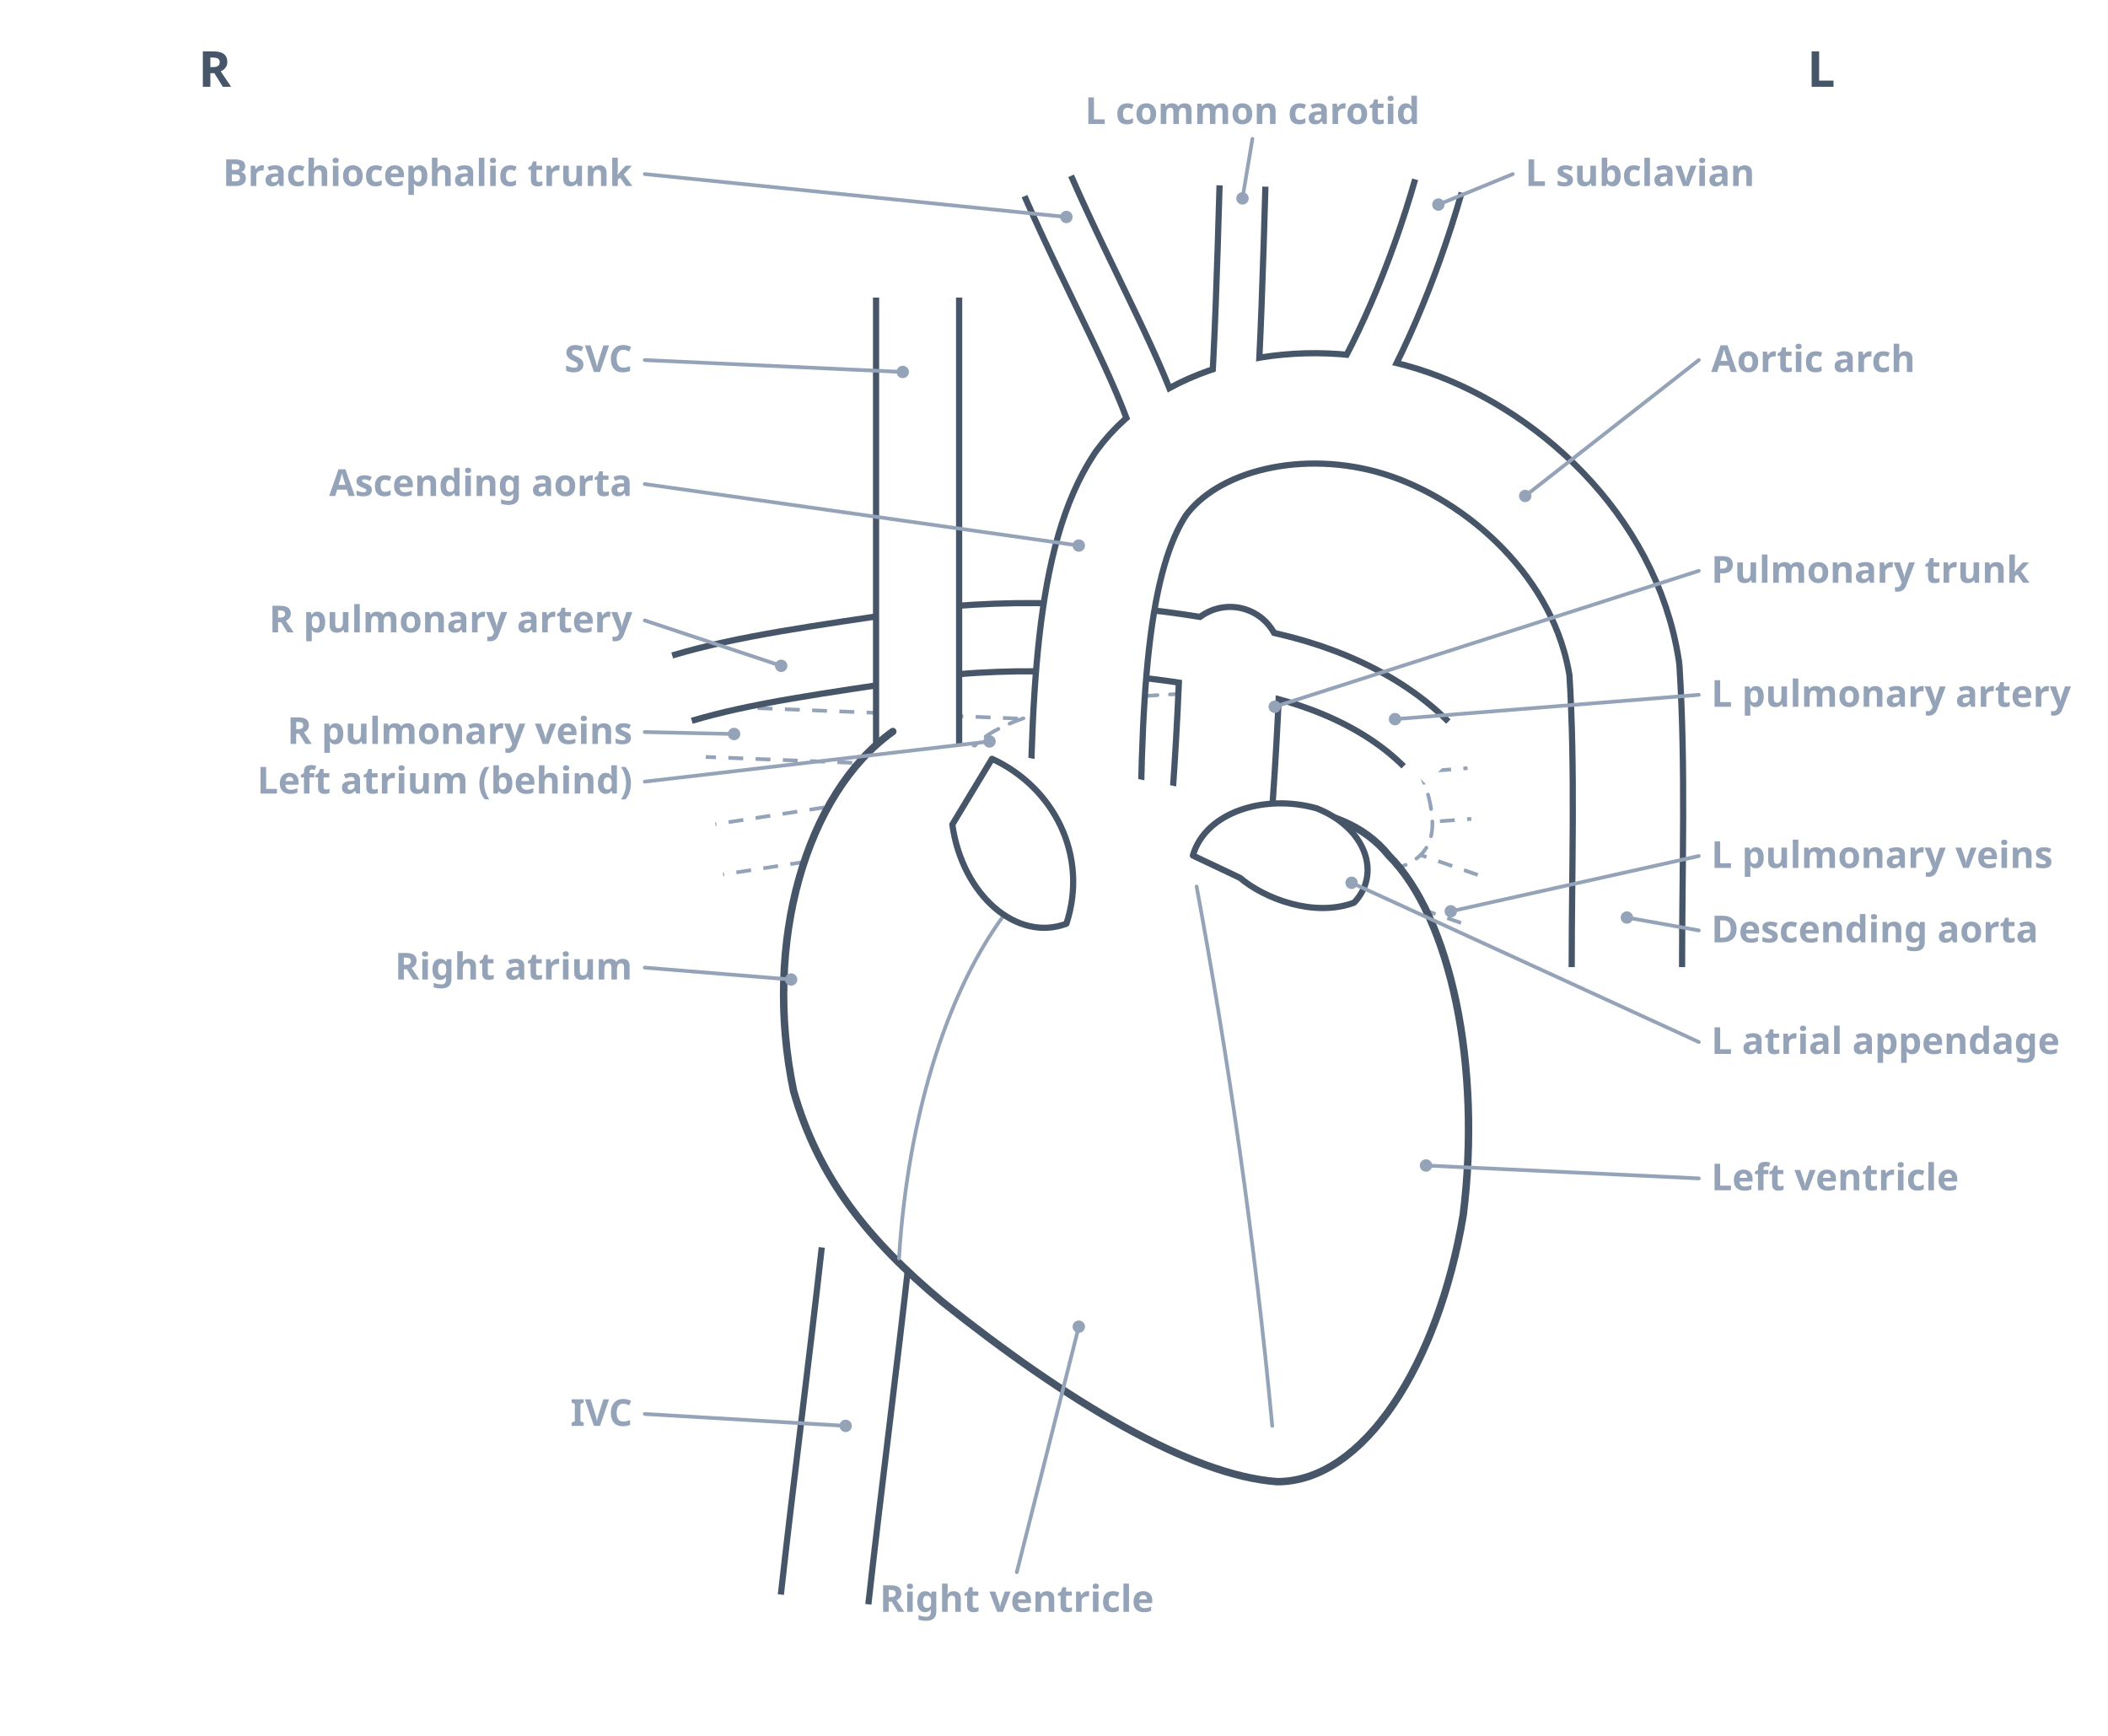
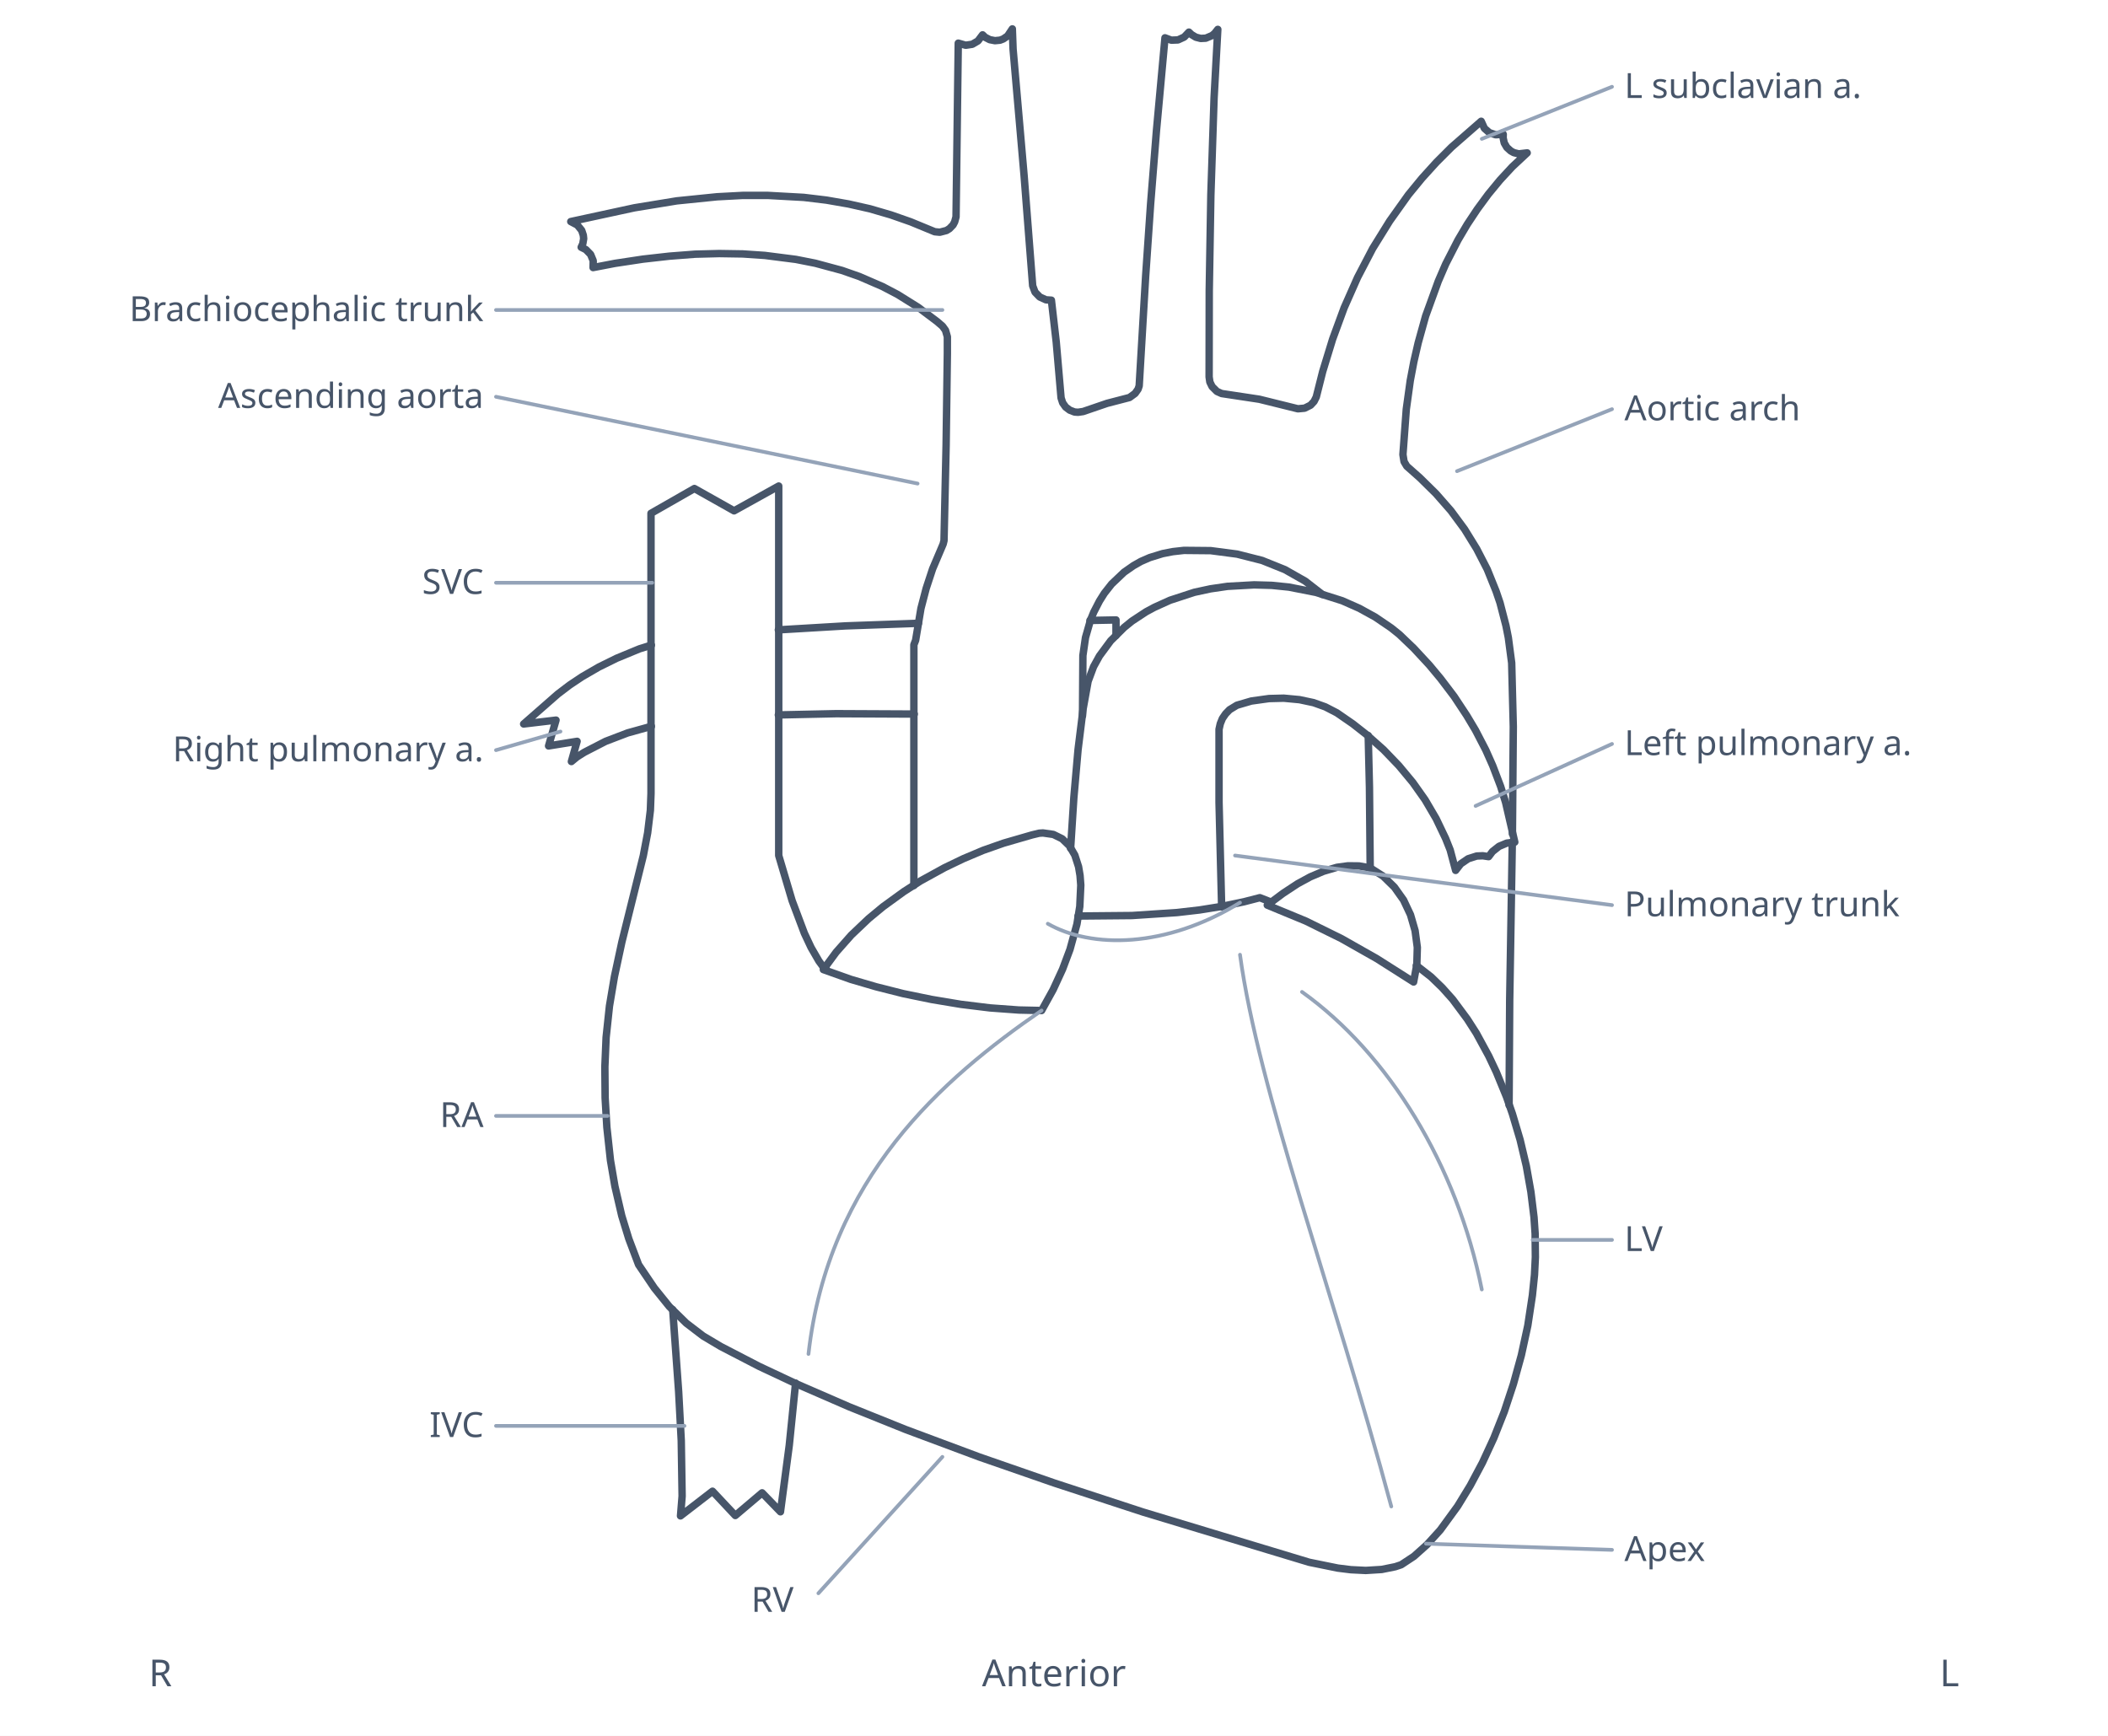
<svg xmlns="http://www.w3.org/2000/svg" width="1700" height="1400" viewBox="0 0 1700 1400" role="img">
  <rect width="1700" height="1400" fill="#ffffff" />
-   <g transform="translate(220 0)">
-     <path d="M600 600 L350 590" fill="none" stroke="#94a3b8" stroke-width="44" stroke-linecap="butt" stroke-linejoin="round" stroke-dasharray="12 10" />
-     <path d="M600 648 L360 685" fill="none" stroke="#94a3b8" stroke-width="44" stroke-linecap="butt" stroke-linejoin="round" stroke-dasharray="12 10" />
-     <path d="M830 650 L965 640" fill="none" stroke="#94a3b8" stroke-width="44" stroke-linecap="butt" stroke-linejoin="round" stroke-dasharray="12 10" />
-     <path d="M850 685 L965 725" fill="none" stroke="#94a3b8" stroke-width="44" stroke-linecap="butt" stroke-linejoin="round" stroke-dasharray="12 10" />
-     <path d="M600 600 L350 590" fill="none" stroke="#ffffff" stroke-width="38" stroke-linecap="square" stroke-linejoin="round" />
-     <path d="M600 648 L360 685" fill="none" stroke="#ffffff" stroke-width="38" stroke-linecap="square" stroke-linejoin="round" />
-     <path d="M830 650 L965 640" fill="none" stroke="#ffffff" stroke-width="38" stroke-linecap="square" stroke-linejoin="round" />
-     <path d="M850 685 L965 725" fill="none" stroke="#ffffff" stroke-width="38" stroke-linecap="square" stroke-linejoin="round" />
-     <path d="M560 610 C580 570 700 555 800 560 C880 565 930 600 935 660 C938 700 900 705 860 705 L560 665 Z" fill="#ffffff" stroke="#94a3b8" stroke-width="3" stroke-dasharray="12 10" stroke-linecap="round" stroke-linejoin="round" />
-     <path d="M760 720 C766 650 770 590 772 530" fill="none" stroke="#475569" stroke-width="86" stroke-linecap="round" stroke-linejoin="round" />
-     <path d="M772 530 C700 515 600 508 520 520 C440 532 380 540 330 555" fill="none" stroke="#475569" stroke-width="60" stroke-linecap="butt" stroke-linejoin="round" />
-     <path d="M772 530 C830 538 890 560 930 600" fill="none" stroke="#475569" stroke-width="56" stroke-linecap="butt" stroke-linejoin="round" />
-     <path d="M760 720 C766 650 770 590 772 530" fill="none" stroke="#ffffff" stroke-width="76" stroke-linecap="round" stroke-linejoin="round" />
-     <path d="M772 530 C700 515 600 508 520 520 C440 532 380 540 330 555" fill="none" stroke="#ffffff" stroke-width="50" stroke-linecap="square" stroke-linejoin="round" />
-     <path d="M772 530 C830 538 890 560 930 600" fill="none" stroke="#ffffff" stroke-width="46" stroke-linecap="square" stroke-linejoin="round" />
-     <path d="M520 240 L520 640" fill="none" stroke="#475569" stroke-width="72" stroke-linecap="butt" stroke-linejoin="round" />
-     <path d="M520 240 L520 640" fill="none" stroke="#ffffff" stroke-width="62" stroke-linecap="square" stroke-linejoin="round" />
-     <path d="M478 1010 C468 1100 455 1200 445 1290" fill="none" stroke="#475569" stroke-width="76" stroke-linecap="butt" stroke-linejoin="round" />
-     <path d="M478 1010 C468 1100 455 1200 445 1290" fill="none" stroke="#ffffff" stroke-width="66" stroke-linecap="square" stroke-linejoin="round" />
-     <path d="M655 720 C655 560 660 450 700 390 C740 335 830 315 910 340 C990 365 1075 440 1090 540 C1095 620 1092 700 1092 780" fill="none" stroke="#475569" stroke-width="94" stroke-linecap="butt" stroke-linejoin="round" />
-     <path d="M715 352 C700 300 660 230 625 150" fill="none" stroke="#475569" stroke-width="46" stroke-linecap="butt" stroke-linejoin="round" />
-     <path d="M775 325 C778 280 780 220 782 150" fill="none" stroke="#475569" stroke-width="42" stroke-linecap="butt" stroke-linejoin="round" />
-     <path d="M860 335 C890 290 920 220 940 150" fill="none" stroke="#475569" stroke-width="44" stroke-linecap="butt" stroke-linejoin="round" />
-     <path d="M655 720 C655 560 660 450 700 390 C740 335 830 315 910 340 C990 365 1075 440 1090 540 C1095 620 1092 700 1092 780" fill="none" stroke="#ffffff" stroke-width="84" stroke-linecap="square" stroke-linejoin="round" />
-     <path d="M715 352 C700 300 660 230 625 150" fill="none" stroke="#ffffff" stroke-width="36" stroke-linecap="square" stroke-linejoin="round" />
-     <path d="M775 325 C778 280 780 220 782 150" fill="none" stroke="#ffffff" stroke-width="32" stroke-linecap="square" stroke-linejoin="round" />
-     <path d="M860 335 C890 290 920 220 940 150" fill="none" stroke="#ffffff" stroke-width="34" stroke-linecap="square" stroke-linejoin="round" />
-     <path d="M500 590 C430 640 395 760 420 880 C440 950 480 1000 540 1050 C640 1130 740 1190 810 1195 C880 1195 940 1100 960 980 C975 860 950 740 900 690 C880 665 850 655 820 652 L500 590 Z" fill="#ffffff" stroke="none" stroke-width="6" stroke-linecap="round" stroke-linejoin="round" />
-     <path d="M500 590 C430 640 395 760 420 880 C440 950 480 1000 540 1050 C640 1130 740 1190 810 1195 C880 1195 940 1100 960 980 C975 860 950 740 900 690 C880 665 850 655 820 652" fill="none" stroke="#475569" stroke-width="6" stroke-linecap="round" stroke-linejoin="round" />
-     <path d="M505 1015 C512 900 545 790 600 725" fill="none" stroke="#94a3b8" stroke-width="3" stroke-linecap="round" stroke-linejoin="round" />
-     <path d="M745 715 C770 850 792 1000 806 1150" fill="none" stroke="#94a3b8" stroke-width="3" stroke-linecap="round" stroke-linejoin="round" />
-     <path d="M580 612 C630 635 658 690 640 745 C600 760 556 722 548 665 Z" fill="#ffffff" stroke="#475569" stroke-width="5" stroke-linecap="round" stroke-linejoin="round" />
-     <path d="M742 690 C752 655 800 640 842 652 C882 668 894 705 872 728 C840 740 800 725 780 708 Z" fill="#ffffff" stroke="#475569" stroke-width="5" stroke-linecap="round" stroke-linejoin="round" />
-     <text x="-60" y="70" font-family="system-ui, sans-serif" font-size="40" text-anchor="start" font-weight="700" fill="#475569">R</text>
-     <text x="1260" y="70" font-family="system-ui, sans-serif" font-size="40" text-anchor="end" font-weight="700" fill="#475569">L</text>
-     <text x="290" y="150" font-family="system-ui, sans-serif" font-size="30" text-anchor="end" font-weight="700" fill="#94a3b8">Brachiocephalic trunk</text>
-     <path d="M300 140.4 L640 175" fill="none" stroke="#94a3b8" stroke-width="3" stroke-linecap="round" stroke-linejoin="round" />
-     <circle cx="640" cy="175" r="5" fill="#94a3b8" stroke="none" />
-     <text x="790" y="100" font-family="system-ui, sans-serif" font-size="30" text-anchor="middle" font-weight="700" fill="#94a3b8">L common carotid</text>
-     <path d="M790 112 L782 160" fill="none" stroke="#94a3b8" stroke-width="3" stroke-linecap="round" stroke-linejoin="round" />
-     <circle cx="782" cy="160" r="5" fill="#94a3b8" stroke="none" />
-     <text x="1010" y="150" font-family="system-ui, sans-serif" font-size="30" text-anchor="start" font-weight="700" fill="#94a3b8">L subclavian</text>
-     <path d="M1000 140.4 L940 165" fill="none" stroke="#94a3b8" stroke-width="3" stroke-linecap="round" stroke-linejoin="round" />
-     <circle cx="940" cy="165" r="5" fill="#94a3b8" stroke="none" />
-     <text x="290" y="300" font-family="system-ui, sans-serif" font-size="30" text-anchor="end" font-weight="700" fill="#94a3b8">SVC</text>
-     <path d="M300 290.4 L508 300" fill="none" stroke="#94a3b8" stroke-width="3" stroke-linecap="round" stroke-linejoin="round" />
-     <circle cx="508" cy="300" r="5" fill="#94a3b8" stroke="none" />
-     <text x="290" y="400" font-family="system-ui, sans-serif" font-size="30" text-anchor="end" font-weight="700" fill="#94a3b8">Ascending aorta</text>
-     <path d="M300 390.4 L650 440" fill="none" stroke="#94a3b8" stroke-width="3" stroke-linecap="round" stroke-linejoin="round" />
-     <circle cx="650" cy="440" r="5" fill="#94a3b8" stroke="none" />
-     <text x="290" y="510" font-family="system-ui, sans-serif" font-size="30" text-anchor="end" font-weight="700" fill="#94a3b8">R pulmonary artery</text>
-     <path d="M300 500.4 L410 537" fill="none" stroke="#94a3b8" stroke-width="3" stroke-linecap="round" stroke-linejoin="round" />
-     <circle cx="410" cy="537" r="5" fill="#94a3b8" stroke="none" />
-     <text x="290" y="600" font-family="system-ui, sans-serif" font-size="30" text-anchor="end" font-weight="700" fill="#94a3b8">R pulmonary veins</text>
-     <path d="M300 590.4 L372 592" fill="none" stroke="#94a3b8" stroke-width="3" stroke-linecap="round" stroke-linejoin="round" />
-     <circle cx="372" cy="592" r="5" fill="#94a3b8" stroke="none" />
-     <text x="290" y="790" font-family="system-ui, sans-serif" font-size="30" text-anchor="end" font-weight="700" fill="#94a3b8">Right atrium</text>
-     <path d="M300 780.4 L418 790" fill="none" stroke="#94a3b8" stroke-width="3" stroke-linecap="round" stroke-linejoin="round" />
-     <circle cx="418" cy="790" r="5" fill="#94a3b8" stroke="none" />
-     <text x="600" y="1300" font-family="system-ui, sans-serif" font-size="30" text-anchor="middle" font-weight="700" fill="#94a3b8">Right ventricle</text>
-     <path d="M600 1268 L650 1070" fill="none" stroke="#94a3b8" stroke-width="3" stroke-linecap="round" stroke-linejoin="round" />
-     <circle cx="650" cy="1070" r="5" fill="#94a3b8" stroke="none" />
-     <text x="290" y="1150" font-family="system-ui, sans-serif" font-size="30" text-anchor="end" font-weight="700" fill="#94a3b8">IVC</text>
-     <path d="M300 1140.4 L462 1150" fill="none" stroke="#94a3b8" stroke-width="3" stroke-linecap="round" stroke-linejoin="round" />
-     <circle cx="462" cy="1150" r="5" fill="#94a3b8" stroke="none" />
-     <text x="1160" y="300" font-family="system-ui, sans-serif" font-size="30" text-anchor="start" font-weight="700" fill="#94a3b8">Aortic arch</text>
-     <path d="M1150 290.4 L1010 400" fill="none" stroke="#94a3b8" stroke-width="3" stroke-linecap="round" stroke-linejoin="round" />
-     <circle cx="1010" cy="400" r="5" fill="#94a3b8" stroke="none" />
-     <text x="1160" y="470" font-family="system-ui, sans-serif" font-size="30" text-anchor="start" font-weight="700" fill="#94a3b8">Pulmonary trunk</text>
-     <path d="M1150 460.4 L808 570" fill="none" stroke="#94a3b8" stroke-width="3" stroke-linecap="round" stroke-linejoin="round" />
-     <circle cx="808" cy="570" r="5" fill="#94a3b8" stroke="none" />
-     <text x="1160" y="570" font-family="system-ui, sans-serif" font-size="30" text-anchor="start" font-weight="700" fill="#94a3b8">L pulmonary artery</text>
-     <path d="M1150 560.4 L905 580" fill="none" stroke="#94a3b8" stroke-width="3" stroke-linecap="round" stroke-linejoin="round" />
-     <circle cx="905" cy="580" r="5" fill="#94a3b8" stroke="none" />
-     <text x="1160" y="700" font-family="system-ui, sans-serif" font-size="30" text-anchor="start" font-weight="700" fill="#94a3b8">L pulmonary veins</text>
-     <path d="M1150 690.4 L950 735" fill="none" stroke="#94a3b8" stroke-width="3" stroke-linecap="round" stroke-linejoin="round" />
-     <circle cx="950" cy="735" r="5" fill="#94a3b8" stroke="none" />
-     <text x="1160" y="760" font-family="system-ui, sans-serif" font-size="30" text-anchor="start" font-weight="700" fill="#94a3b8">Descending aorta</text>
-     <path d="M1150 750.4 L1092 740" fill="none" stroke="#94a3b8" stroke-width="3" stroke-linecap="round" stroke-linejoin="round" />
-     <circle cx="1092" cy="740" r="5" fill="#94a3b8" stroke="none" />
-     <text x="1160" y="850" font-family="system-ui, sans-serif" font-size="30" text-anchor="start" font-weight="700" fill="#94a3b8">L atrial appendage</text>
-     <path d="M1150 840.4 L870 712" fill="none" stroke="#94a3b8" stroke-width="3" stroke-linecap="round" stroke-linejoin="round" />
-     <circle cx="870" cy="712" r="5" fill="#94a3b8" stroke="none" />
-     <text x="1160" y="960" font-family="system-ui, sans-serif" font-size="30" text-anchor="start" font-weight="700" fill="#94a3b8">Left ventricle</text>
-     <path d="M1150 950.4 L930 940" fill="none" stroke="#94a3b8" stroke-width="3" stroke-linecap="round" stroke-linejoin="round" />
-     <circle cx="930" cy="940" r="5" fill="#94a3b8" stroke="none" />
-     <text x="290" y="640" font-family="system-ui, sans-serif" font-size="30" text-anchor="end" font-weight="700" fill="#94a3b8">Left atrium (behind)</text>
-     <path d="M300 630.4 L578 598" fill="none" stroke="#94a3b8" stroke-width="3" stroke-linecap="round" stroke-linejoin="round" />
-     <circle cx="578" cy="598" r="5" fill="#94a3b8" stroke="none" />
-   </g>
+   <path d="M525.3 520.3 L515.7 523.3 L497.3 530.9 L482.9 538.0 L469.6 545.7 L459.4 552.5 L449.8 559.8 L422.3 583.9 L448.4 580.8 L442.4 601.6 L465.4 597.9 L460.8 614.2 L465.4 610.4 L471.3 606.7 L488.4 597.9 L506.2 591.1 L525.3 585.8" fill="none" stroke="#475569" stroke-width="6" stroke-linecap="round" stroke-linejoin="round" />
+   <path d="M740.7 502.7 L681.8 504.8 L627.7 508.0" fill="none" stroke="#475569" stroke-width="6" stroke-linecap="round" stroke-linejoin="round" />
+   <path d="M627.7 576.6 L674.2 575.6 L737.3 575.9" fill="none" stroke="#475569" stroke-width="6" stroke-linecap="round" stroke-linejoin="round" />
+   <path d="M900.0 512.6 L900.0 500.0 L879.0 500.4" fill="none" stroke="#475569" stroke-width="6" stroke-linecap="round" stroke-linejoin="round" />
+   <path d="M1219.7 672.6 L1220.4 586.0 L1219.1 534.7 L1216.4 514.3 L1214.5 504.7 L1209.7 486.2 L1206.5 476.8 L1199.4 459.2 L1190.9 442.7 L1181.1 426.8 L1170.1 411.9 L1158.0 398.1 L1145.0 385.3 L1134.5 376.0 L1132.3 372.3 L1131.4 366.6 L1134.1 330.1 L1137.3 307.0 L1140.2 291.7 L1143.7 276.5 L1149.7 254.9 L1159.9 226.8 L1165.9 212.9 L1175.8 193.6 L1183.3 180.9 L1191.4 168.7 L1200.3 156.6 L1209.7 145.2 L1219.6 134.5 L1231.6 123.3 L1224.8 124.1 L1220.8 123.1 L1218.3 121.7 L1215.2 118.9 L1213.1 115.3 L1212.2 111.2 L1212.3 108.3 L1206.2 108.7 L1201.1 107.0 L1197.1 103.5 L1194.5 97.8 L1170.6 118.7 L1158.4 130.9 L1146.8 143.7 L1135.8 157.1 L1120.7 178.3 L1107.0 200.4 L1094.8 223.8 L1084.0 248.2 L1074.7 273.5 L1066.7 299.6 L1061.5 320.2 L1059.7 323.8 L1056.9 326.8 L1052.1 329.2 L1046.7 329.7 L1015.6 322.0 L985.2 317.4 L981.4 315.7 L977.5 311.8 L975.7 308.1 L975.1 304.0 L975.2 234.4 L976.5 157.2 L979.1 79.0 L982.1 23.7 L979.5 27.0 L977.4 28.7 L972.4 30.8 L968.3 31.0 L964.4 30.0 L960.9 27.9 L958.8 25.9 L955.0 29.9 L950.0 32.2 L944.6 32.4 L939.5 30.5 L932.6 105.7 L927.9 164.6 L923.9 222.9 L918.7 311.2 L917.8 313.9 L915.4 317.3 L910.9 320.6 L892.8 325.3 L873.5 331.9 L869.4 332.5 L866.6 332.3 L862.7 330.8 L859.4 328.3 L857.0 324.9 L855.7 320.9 L851.8 275.8 L847.9 242.1 L843.5 241.8 L838.5 239.5 L834.7 235.6 L832.8 230.5 L825.9 141.8 L817.0 39.6 L816.4 23.3 L812.6 29.0 L809.1 31.4 L806.5 32.4 L802.4 32.8 L798.2 32.0 L794.5 30.1 L792.4 28.1 L788.7 33.0 L784.1 35.7 L778.8 36.5 L772.8 34.8 L771.0 174.9 L769.9 178.9 L768.6 181.4 L765.7 184.4 L763.3 185.9 L757.9 187.3 L753.8 186.9 L734.4 178.9 L718.4 173.3 L701.6 168.4 L684.3 164.5 L666.5 161.4 L648.2 159.2 L619.2 157.6 L599.0 157.6 L578.3 158.7 L545.8 162.0 L511.6 167.6 L460.3 178.7 L465.6 181.5 L469.1 185.8 L470.4 189.7 L470.7 192.5 L470.0 196.6 L468.7 199.4 L472.5 201.3 L476.3 205.2 L478.4 210.3 L478.3 215.8 L496.0 212.4 L518.5 209.0 L539.8 206.6 L560.6 205.0 L580.0 204.5 L599.0 204.8 L616.8 206.0 L641.8 209.2 L657.5 212.3 L679.0 218.1 L693.0 223.0 L711.7 231.1 L723.9 237.5 L740.4 247.8 L755.7 259.3 L760.1 263.1 L762.5 266.4 L764.0 271.6 L764.0 285.2 L763.0 359.1 L761.3 436.0 L760.6 438.8 L752.1 458.8 L746.9 474.6 L742.7 490.7 L738.4 516.4 L737.0 520.0 L737.0 714.2" fill="none" stroke="#475569" stroke-width="6" stroke-linecap="round" stroke-linejoin="round" />
+   <path d="M873.0 577.2 L873.3 528.7 L875.4 514.2 L879.4 500.2 L882.1 493.6 L886.7 484.7 L890.6 478.5 L896.5 471.0 L906.5 461.5 L914.1 456.2 L920.1 452.8 L927.2 449.7 L937.6 446.5 L945.8 444.9 L954.8 443.9 L976.4 444.1 L997.7 446.9 L1017.8 452.0 L1036.2 459.4 L1052.6 468.7 L1066.5 479.5" fill="none" stroke="#475569" stroke-width="6" stroke-linecap="round" stroke-linejoin="round" />
+   <path d="M1103.4 593.2 L1104.4 635.1 L1105.0 700.3" fill="none" stroke="#475569" stroke-width="6" stroke-linecap="round" stroke-linejoin="round" />
+   <path d="M1217.0 891.3 L1217.5 806.3 L1219.6 679.0" fill="none" stroke="#475569" stroke-width="6" stroke-linecap="round" stroke-linejoin="round" />
+   <path d="M985.2 731.4 L983.1 647.2 L983.1 588.2 L984.1 583.7 L985.8 579.5 L988.4 575.7 L991.6 572.4 L997.5 568.8 L1009.1 565.4 L1023.4 563.4 L1035.3 563.1 L1048.0 564.3 L1059.3 566.7 L1068.8 570.1 L1078.1 574.9 L1091.0 583.8 L1102.2 592.6 L1115.8 604.7 L1128.1 617.5 L1139.4 631.1 L1149.3 645.1 L1158.2 660.3 L1165.8 676.2 L1169.5 685.5 L1173.9 702.0 L1178.0 696.7 L1184.0 692.6 L1190.9 690.4 L1195.8 690.2 L1200.5 690.9 L1203.6 686.8 L1208.9 682.6 L1215.1 680.0 L1221.6 679.2 L1214.2 647.2 L1210.2 634.3 L1203.8 617.5 L1198.2 604.9 L1189.9 588.9 L1182.8 577.0 L1172.7 561.7 L1161.7 547.2 L1152.7 536.4 L1140.1 522.8 L1128.5 511.7 L1121.9 506.4 L1109.1 497.7 L1096.2 490.6 L1082.4 484.5 L1061.3 477.8 L1039.4 473.5 L1025.6 472.1 L1011.4 471.7 L989.9 472.9 L976.2 474.9 L963.2 477.7 L943.6 484.1 L931.0 489.8 L924.3 493.4 L912.9 500.9 L906.6 506.0 L895.7 516.8 L886.7 529.0 L881.9 537.7 L877.5 549.5 L873.5 571.6 L869.4 604.6 L866.0 643.4 L863.4 684.2" fill="none" stroke="#475569" stroke-width="6" stroke-linecap="round" stroke-linejoin="round" />
+   <path d="M542.5 1056.2 L547.3 1122.4 L549.4 1161.9 L550.1 1206.7 L548.8 1222.6 L574.6 1202.7 L593.0 1222.3 L614.6 1204.0 L629.4 1219.3 L636.5 1165.7 L641.6 1115.5" fill="none" stroke="#475569" stroke-width="6" stroke-linecap="round" stroke-linejoin="round" />
+   <path d="M666.2 779.3 L664.0 780.0 L660.4 775.1 L654.1 764.2 L648.7 752.7 L638.8 726.4 L628.0 690.0 L628.0 392.0 L592.0 412.0 L560.0 394.0 L525.0 414.0 L525.0 640.0 L524.5 653.5 L522.3 671.7 L518.8 690.1 L501.5 759.8 L495.5 787.7 L491.5 811.4 L488.8 836.7 L487.8 860.4 L488.0 885.4 L489.4 909.1 L492.3 935.8 L495.9 956.8 L501.4 980.5 L507.1 999.1 L515.0 1020.0 L527.7 1038.8 L539.8 1053.8 L553.4 1067.1 L567.0 1077.5 L581.3 1086.0 L612.2 1102.0 L642.0 1116.0 L684.8 1134.6 L730.3 1152.9 L789.8 1175.1 L850.3 1196.1 L921.8 1219.5 L1055.8 1260.0 L1078.9 1264.7 L1089.4 1266.0 L1101.4 1266.6 L1114.3 1265.8 L1125.2 1263.6 L1130.0 1262.0 L1140.3 1255.2 L1150.8 1245.8 L1161.5 1234.0 L1175.5 1214.8 L1185.7 1198.1 L1195.5 1179.7 L1204.7 1159.8 L1213.1 1138.6 L1220.5 1116.2 L1226.9 1093.0 L1232.1 1069.1 L1235.8 1044.7 L1237.5 1028.2 L1238.2 1013.9 L1238.0 994.9 L1237.1 981.7 L1234.6 961.3 L1230.9 940.4 L1225.9 919.3 L1219.7 898.4 L1214.9 884.6 L1206.7 864.6 L1200.6 851.7 L1190.6 833.3 L1183.3 821.9 L1171.5 806.0 L1163.0 796.5 L1154.1 787.9 L1142.2 778.6" fill="none" stroke="#475569" stroke-width="6" stroke-linecap="round" stroke-linejoin="round" />
+   <path d="M1025.5 727.7 L1016.0 724.0 L1003.2 727.3 L985.5 731.0 L967.4 733.9 L949.2 736.0 L912.9 738.4 L869.4 738.8" fill="none" stroke="#475569" stroke-width="6" stroke-linecap="round" stroke-linejoin="round" />
+   <path d="M664.0 782.0 L686.2 789.9 L706.7 795.9 L728.5 801.4 L751.4 806.1 L774.8 810.0 L798.4 812.9 L821.7 814.6 L840.0 815.0 L849.3 798.2 L856.9 781.7 L862.9 765.7 L868.5 745.3 L870.8 731.1 L871.6 713.9 L871.0 706.1 L869.8 699.0 L866.8 689.7 L862.4 682.1 L856.6 676.5 L849.5 673.0 L841.1 671.8 L838.0 672.0 L832.2 673.4 L809.4 680.0 L792.9 685.8 L777.0 692.5 L761.8 699.8 L742.5 710.4 L728.9 719.1 L712.1 731.3 L700.5 740.9 L686.5 754.2 L674.3 768.0 L664.0 782.0" fill="none" stroke="#475569" stroke-width="6" stroke-linecap="round" stroke-linejoin="round" />
+   <path d="M1140.0 792.0 L1142.6 778.0 L1143.0 764.1 L1141.2 750.6 L1137.5 737.8 L1131.9 725.9 L1124.5 715.5 L1115.5 706.7 L1105.0 700.0 L1096.0 698.4 L1087.1 698.3 L1078.2 699.5 L1067.3 702.7 L1056.7 707.2 L1046.4 712.8 L1034.7 720.5 L1022.0 730.0 L1053.2 742.9 L1081.8 757.0 L1110.4 773.2 L1140.0 792.0" fill="none" stroke="#475569" stroke-width="6" stroke-linecap="round" stroke-linejoin="round" />
+   <path d="M840 815 C760 870 668 950 652 1092" fill="none" stroke="#94a3b8" stroke-width="3" stroke-linecap="round" stroke-linejoin="round" />
+   <path d="M1000 770 C1015 880 1075 1040 1122 1215" fill="none" stroke="#94a3b8" stroke-width="3" stroke-linecap="round" stroke-linejoin="round" />
+   <path d="M1050 800 C1120 850 1175 940 1195 1040" fill="none" stroke="#94a3b8" stroke-width="3" stroke-linecap="round" stroke-linejoin="round" />
+   <path d="M845 745 C880 765 940 765 1000 728" fill="none" stroke="#94a3b8" stroke-width="3" stroke-linecap="round" stroke-linejoin="round" />
+   <text x="390" y="259" font-family="system-ui, sans-serif" font-size="28" fill="#475569" text-anchor="end">Brachiocephalic trunk</text>
+   <path d="M400 250 L760 250" fill="none" stroke="#94a3b8" stroke-width="3" stroke-linecap="round" stroke-linejoin="round" />
+   <text x="390" y="329" font-family="system-ui, sans-serif" font-size="28" fill="#475569" text-anchor="end">Ascending aorta</text>
+   <path d="M400 320 L740 390" fill="none" stroke="#94a3b8" stroke-width="3" stroke-linecap="round" stroke-linejoin="round" />
+   <text x="390" y="479" font-family="system-ui, sans-serif" font-size="28" fill="#475569" text-anchor="end">SVC</text>
+   <path d="M400 470 L526 470" fill="none" stroke="#94a3b8" stroke-width="3" stroke-linecap="round" stroke-linejoin="round" />
+   <text x="390" y="614" font-family="system-ui, sans-serif" font-size="28" fill="#475569" text-anchor="end">Right pulmonary a.</text>
+   <path d="M400 605 L452 590" fill="none" stroke="#94a3b8" stroke-width="3" stroke-linecap="round" stroke-linejoin="round" />
+   <text x="390" y="909" font-family="system-ui, sans-serif" font-size="28" fill="#475569" text-anchor="end">RA</text>
+   <path d="M400 900 L490 900" fill="none" stroke="#94a3b8" stroke-width="3" stroke-linecap="round" stroke-linejoin="round" />
+   <text x="390" y="1159" font-family="system-ui, sans-serif" font-size="28" fill="#475569" text-anchor="end">IVC</text>
+   <path d="M400 1150 L552 1150" fill="none" stroke="#94a3b8" stroke-width="3" stroke-linecap="round" stroke-linejoin="round" />
+   <text x="1310" y="79" font-family="system-ui, sans-serif" font-size="28" fill="#475569" text-anchor="start">L subclavian a.</text>
+   <path d="M1300 70 L1195 112" fill="none" stroke="#94a3b8" stroke-width="3" stroke-linecap="round" stroke-linejoin="round" />
+   <text x="1310" y="339" font-family="system-ui, sans-serif" font-size="28" fill="#475569" text-anchor="start">Aortic arch</text>
+   <path d="M1300 330 L1175 380" fill="none" stroke="#94a3b8" stroke-width="3" stroke-linecap="round" stroke-linejoin="round" />
+   <text x="1310" y="609" font-family="system-ui, sans-serif" font-size="28" fill="#475569" text-anchor="start">Left pulmonary a.</text>
+   <path d="M1300 600 L1190 650" fill="none" stroke="#94a3b8" stroke-width="3" stroke-linecap="round" stroke-linejoin="round" />
+   <text x="1310" y="739" font-family="system-ui, sans-serif" font-size="28" fill="#475569" text-anchor="start">Pulmonary trunk</text>
+   <path d="M1300 730 L996 690" fill="none" stroke="#94a3b8" stroke-width="3" stroke-linecap="round" stroke-linejoin="round" />
+   <text x="1310" y="1009" font-family="system-ui, sans-serif" font-size="28" fill="#475569" text-anchor="start">LV</text>
+   <path d="M1300 1000 L1236 1000" fill="none" stroke="#94a3b8" stroke-width="3" stroke-linecap="round" stroke-linejoin="round" />
+   <text x="1310" y="1259" font-family="system-ui, sans-serif" font-size="28" fill="#475569" text-anchor="start">Apex</text>
+   <path d="M1300 1250 L1150 1245" fill="none" stroke="#94a3b8" stroke-width="3" stroke-linecap="round" stroke-linejoin="round" />
+   <text x="640" y="1300" font-family="system-ui, sans-serif" font-size="28" fill="#475569" text-anchor="end">RV</text>
+   <path d="M660 1285 L760 1175" fill="none" stroke="#94a3b8" stroke-width="3" stroke-linecap="round" stroke-linejoin="round" />
+   <text x="850" y="1360" font-family="system-ui, sans-serif" font-size="30" fill="#475569" text-anchor="middle">Anterior</text>
+   <text x="120" y="1360" font-family="system-ui, sans-serif" font-size="30" fill="#475569">R</text>
+   <text x="1580" y="1360" font-family="system-ui, sans-serif" font-size="30" fill="#475569" text-anchor="end">L</text>
</svg>
